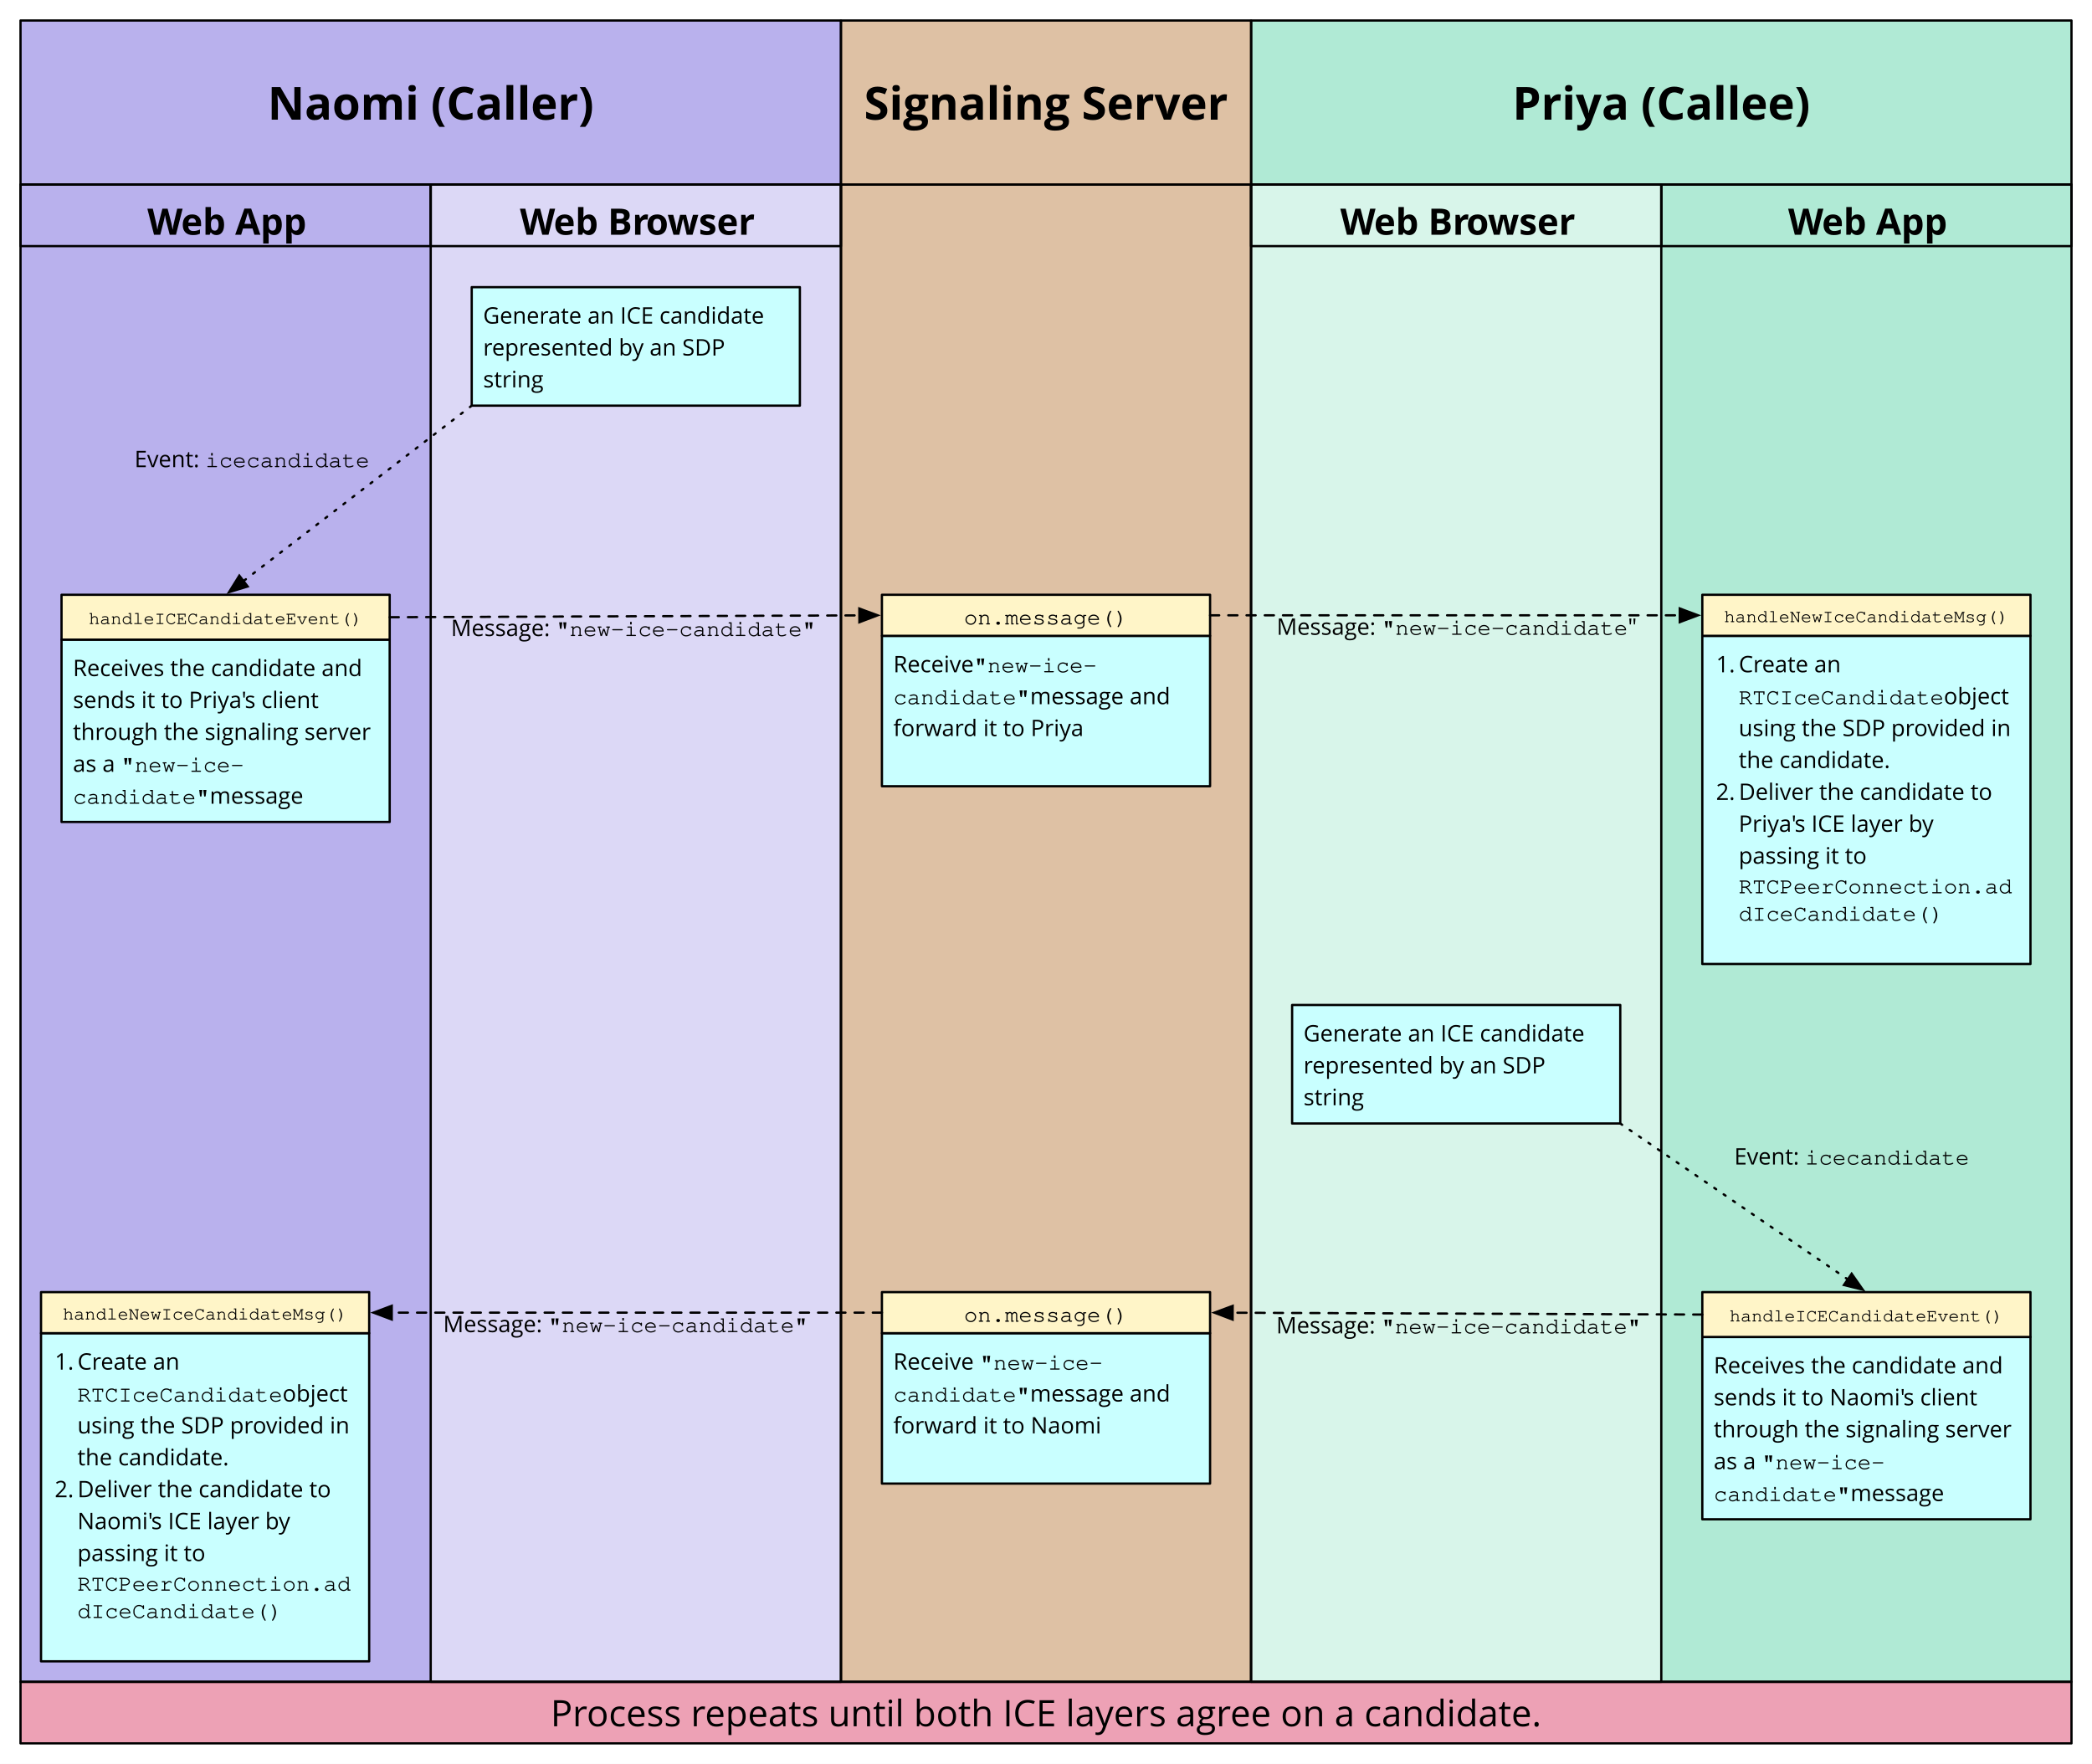
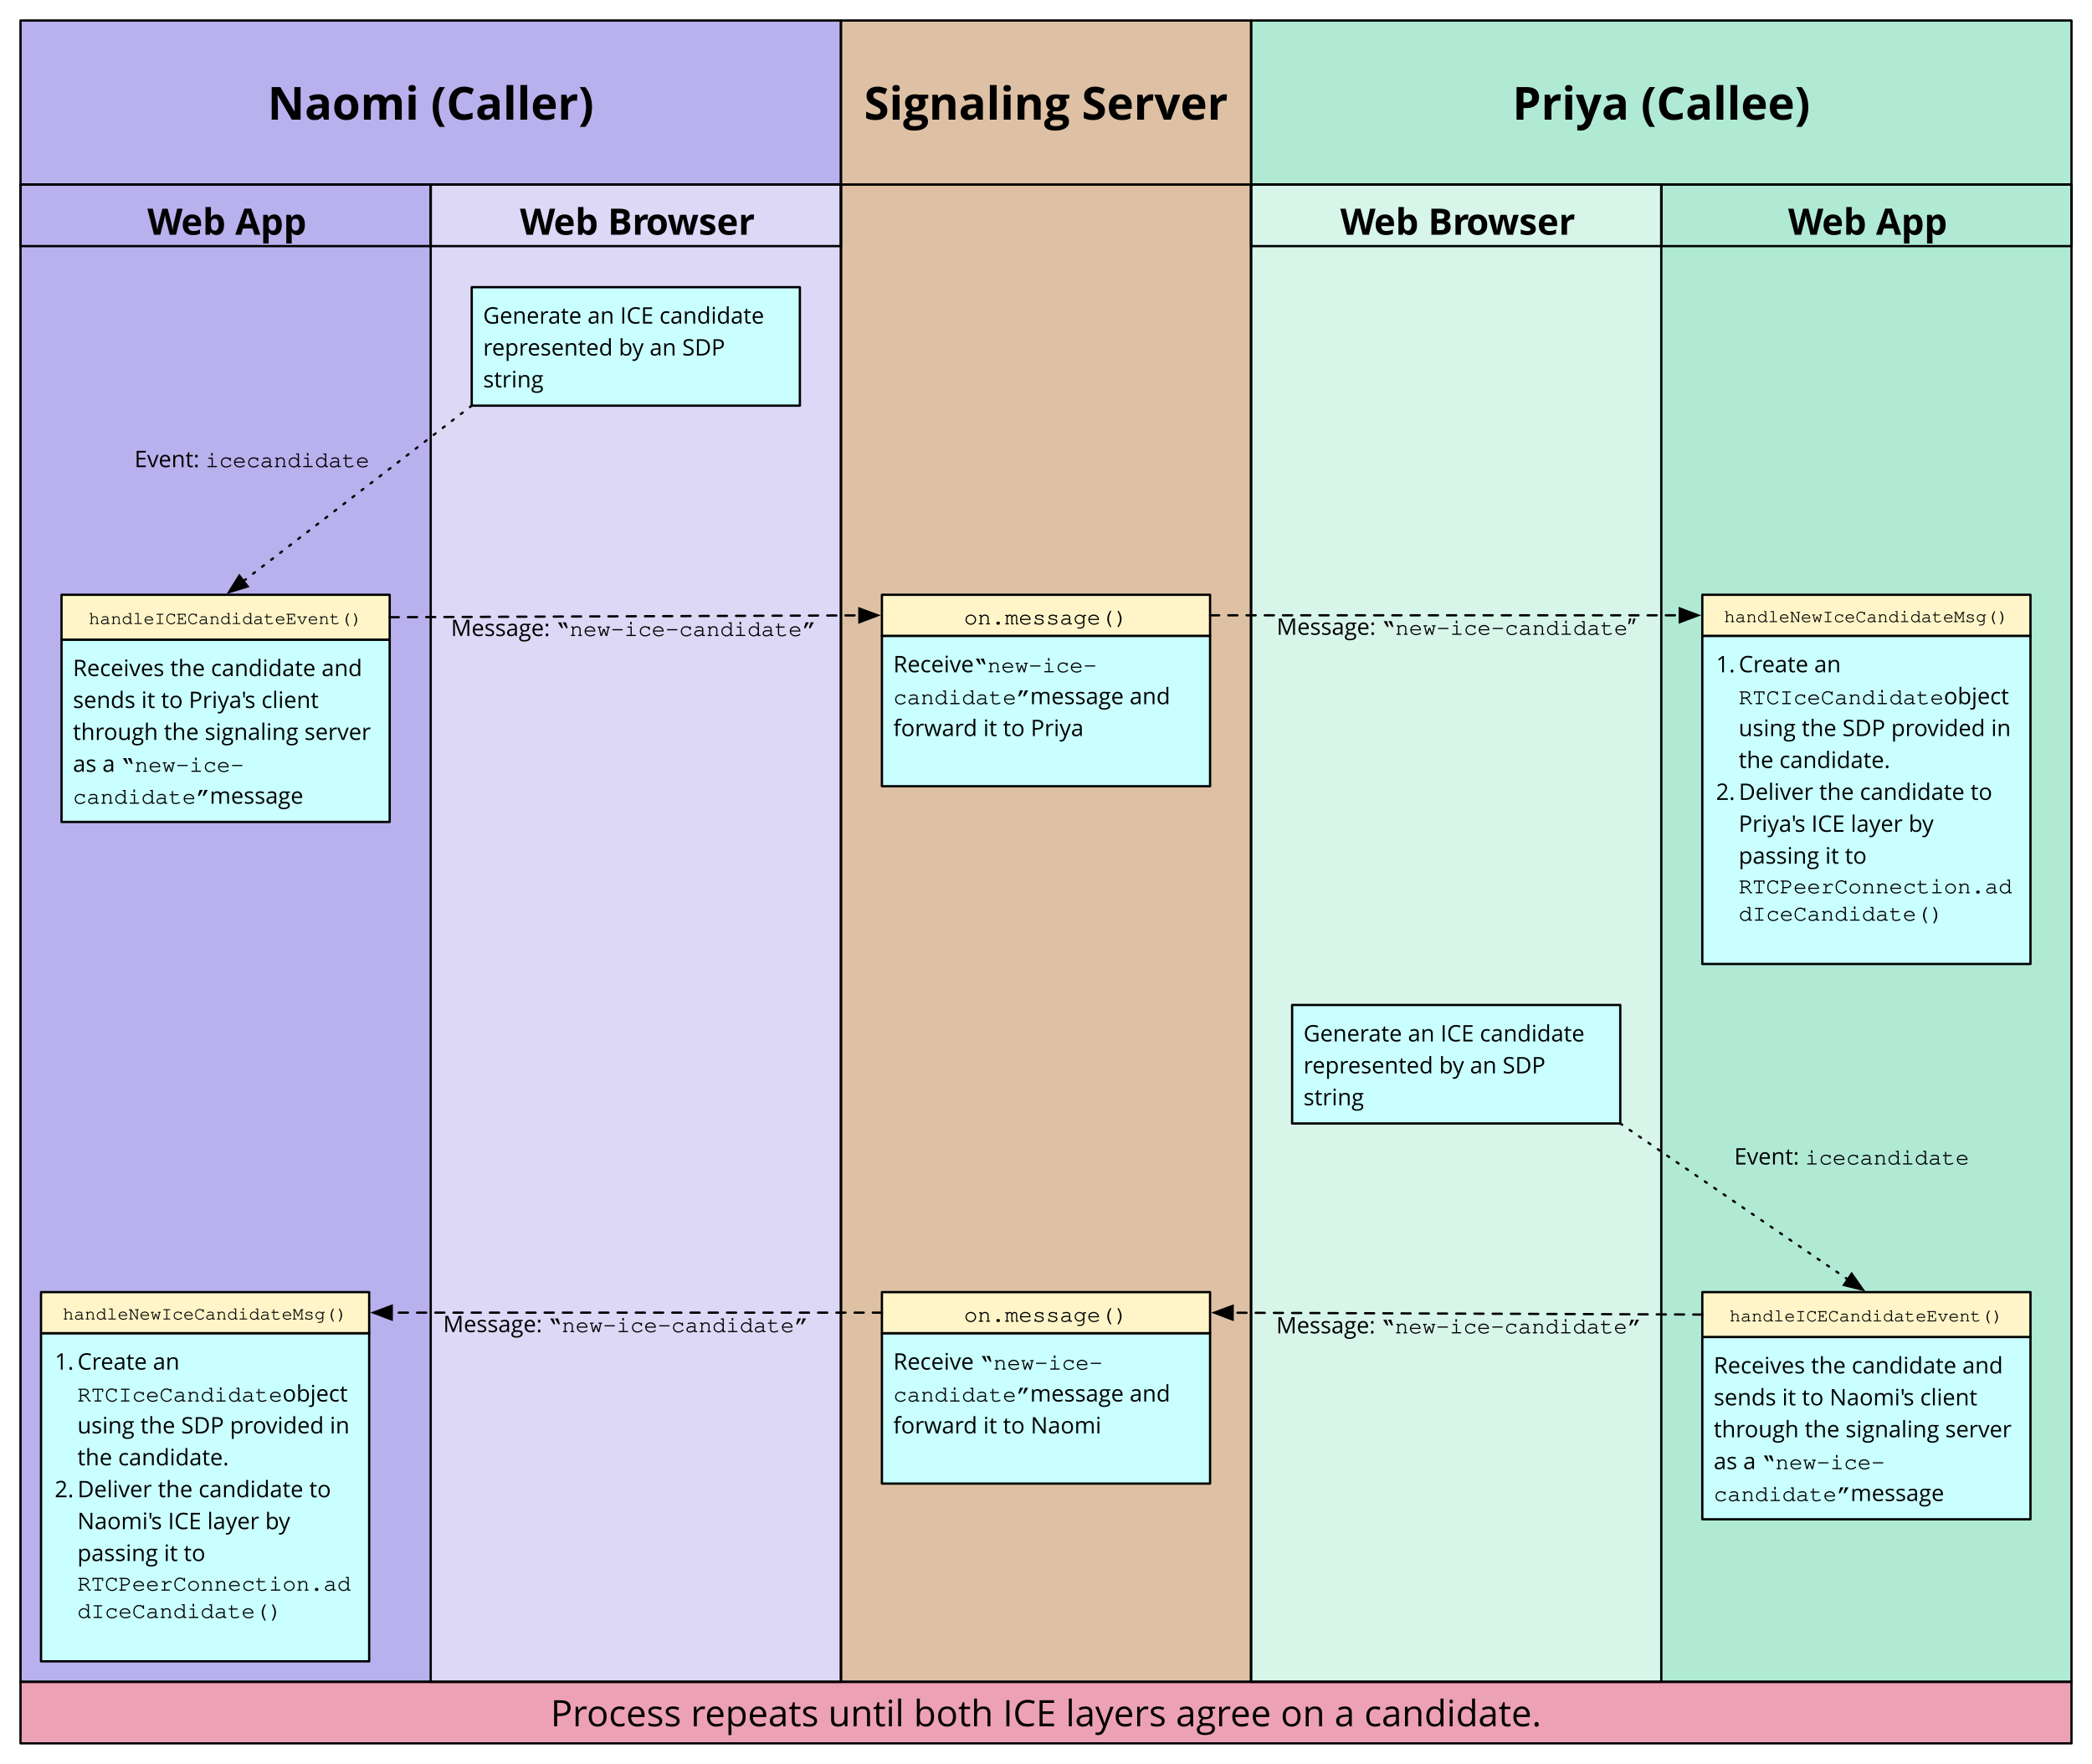
<svg xmlns="http://www.w3.org/2000/svg" viewBox="0 0 918 774" width="1224" height="1032">
  <defs>
    <marker orient="auto" overflow="visible" markerUnits="strokeWidth" id="a" viewBox="-1 -4 10 8" markerWidth="10" markerHeight="8" color="#000">
      <path d="M8 0L0-3v6z" fill="currentColor" stroke="currentColor" />
    </marker>
  </defs>
  <g fill="none">
    <path fill="#fff" d="M0 0h918v774H0z" />
    <path fill="#7465dc" fill-opacity=".5" d="M9 81h360v657H9z" />
    <path stroke="#000" stroke-linecap="round" stroke-linejoin="round" d="M9 81h360v657H9z" />
    <path fill="#62d6ac" fill-opacity=".5" d="M549 81h360v657H549z" />
    <path stroke="#000" stroke-linecap="round" stroke-linejoin="round" d="M549 81h360v657H549z" />
    <path fill="#be844a" fill-opacity=".5" d="M369 81h180v657H369z" />
    <path stroke="#000" stroke-linecap="round" stroke-linejoin="round" d="M369 81h180v657H369z" />
    <path fill="#62d6ac" fill-opacity=".5" d="M549 9h360v72H549z" />
    <path stroke="#000" stroke-linecap="round" stroke-linejoin="round" d="M549 9h360v72H549z" />
    <text transform="translate(554 31.5)" fill="#000">
      <tspan font-family="Open Sans" font-size="20" font-weight="bold" x="109.692" y="21" textLength="130.615">Priya (Callee)</tspan>
    </text>
    <path fill="#be844a" fill-opacity=".5" d="M369 9h180v72H369z" />
    <path stroke="#000" stroke-linecap="round" stroke-linejoin="round" d="M369 9h180v72H369z" />
    <text transform="translate(374 31.5)" fill="#000">
      <tspan font-family="Open Sans" font-size="20" font-weight="bold" x="5.161" y="21" textLength="159.678">Signaling Server</tspan>
    </text>
    <path fill="#7465dc" fill-opacity=".5" d="M9 9h360v72H9z" />
    <path stroke="#000" stroke-linecap="round" stroke-linejoin="round" d="M9 9h360v72H9z" />
    <text transform="translate(14 31.5)" fill="#000">
      <tspan font-family="Open Sans" font-size="20" font-weight="bold" x="103.428" y="21" textLength="143.145">Naomi (Caller)</tspan>
    </text>
    <path fill="#fff" fill-opacity=".503" d="M189 81h180v657H189z" />
    <path stroke="#000" stroke-linecap="round" stroke-linejoin="round" d="M189 81h180v657H189z" />
    <path fill="#fff" fill-opacity=".503" d="M549 81h180v657H549z" />
    <path stroke="#000" stroke-linecap="round" stroke-linejoin="round" d="M549 81h180v657H549z" />
    <path fill="#c9ffff" d="M27 280.68h144v80H27z" />
    <path stroke="#000" stroke-linecap="round" stroke-linejoin="round" d="M27 280.68h144v80H27z" />
    <text transform="translate(32 285.68)" fill="#000">
      <tspan font-family="Open Sans" font-size="10" font-weight="500" x="0" y="11" textLength="129.526">Receives the candidate and </tspan>
      <tspan font-family="Open Sans" font-size="10" font-weight="500" x="0" y="25" textLength="74.072">sends it to Priya</tspan>
      <tspan font-family="Open Sans" font-size="10" font-weight="500" x="73.975" y="25" textLength="1.699">'</tspan>
      <tspan font-family="Open Sans" font-size="10" font-weight="500" x="75.376" y="25" textLength="35.063">s client </tspan>
      <tspan font-family="Open Sans" font-size="10" font-weight="500" x="0" y="39" textLength="13.75">thr</tspan>
      <tspan font-family="Open Sans" font-size="10" font-weight="500" x="13.55" y="39" textLength="119.78">ough the signaling server </tspan>
      <tspan font-family="Open Sans" font-size="10" font-weight="500" x="0" y="53" textLength="21.089">as a </tspan>
-       <tspan font-family="Courier" font-size="10" font-weight="500" x="21.089" y="53" textLength="54.009">"new-ice-</tspan>
-       <tspan font-family="Courier" font-size="10" font-weight="500" x="0" y="67" textLength="60.01">candidate"</tspan>
+       <tspan font-family="Courier" font-size="10" font-weight="500" x="21.089" y="53" textLength="54.009">“new-ice-</tspan>
+       <tspan font-family="Courier" font-size="10" font-weight="500" x="0" y="67" textLength="60.01">candidate”</tspan>
      <tspan font-family="Open Sans" font-size="10" font-weight="500" x="60.01" y="67" textLength="43.701"> message</tspan>
    </text>
    <path fill="#fff5c8" d="M27 261h144v19.68H27z" />
    <path stroke="#000" stroke-linecap="round" stroke-linejoin="round" d="M27 261h144v19.68H27z" />
    <text transform="translate(32 265.84)" fill="#000">
      <tspan font-family="Courier" font-size="8" font-weight="500" x="6.99" y="8" textLength="120.02">handleICECandidateEvent()</tspan>
    </text>
    <path fill="#c9ffff" d="M207 126h144v52H207z" />
    <path stroke="#000" stroke-linecap="round" stroke-linejoin="round" d="M207 126h144v52H207z" />
    <text transform="translate(212 131)" fill="#000">
      <tspan font-family="Open Sans" font-size="10" font-weight="500" x="0" y="11" textLength="28.721">Gener</tspan>
      <tspan font-family="Open Sans" font-size="10" font-weight="500" x="28.521" y="11" textLength="97.397">ate an ICE candidate </tspan>
      <tspan font-family="Open Sans" font-size="10" font-weight="500" x="0" y="25" textLength="4.082">r</tspan>
      <tspan font-family="Open Sans" font-size="10" font-weight="500" x="3.882" y="25" textLength="15.82">epr</tspan>
      <tspan font-family="Open Sans" font-size="10" font-weight="500" x="19.502" y="25" textLength="46.123">esented b</tspan>
      <tspan font-family="Open Sans" font-size="10" font-weight="500" x="65.425" y="25" textLength="43.33">y an SDP </tspan>
      <tspan font-family="Open Sans" font-size="10" font-weight="500" x="0" y="39" textLength="26.528">string</tspan>
    </text>
    <path marker-end="url(#a)" stroke="#000" stroke-linecap="round" stroke-linejoin="round" stroke-dasharray="1,4" d="M207 178l-100.15 76.967" />
    <text transform="translate(59 194)" fill="#000">
      <tspan font-family="Open Sans" font-size="10" font-weight="500" x="0" y="11" textLength="31.108">Event: </tspan>
      <tspan font-family="Courier" font-size="10" font-weight="500" x="31.108" y="11" textLength="72.012">icecandidate</tspan>
    </text>
    <path fill="#c9ffff" d="M387 279h144v66H387z" />
    <path stroke="#000" stroke-linecap="round" stroke-linejoin="round" d="M387 279h144v66H387z" />
    <text transform="translate(392 284)" fill="#000">
      <tspan font-family="Open Sans" font-size="10" font-weight="500" x="0" y="11" textLength="35.313">Receive</tspan>
-       <tspan font-family="Courier" font-size="10" font-weight="500" x="35.313" y="11" textLength="60.01"> "new-ice-</tspan>
-       <tspan font-family="Courier" font-size="10" font-weight="500" x="0" y="25" textLength="60.01">candidate"</tspan>
+       <tspan font-family="Courier" font-size="10" font-weight="500" x="35.313" y="11" textLength="60.01"> “new-ice-</tspan>
+       <tspan font-family="Courier" font-size="10" font-weight="500" x="0" y="25" textLength="60.01">candidate”</tspan>
      <tspan font-family="Open Sans" font-size="10" font-weight="500" x="60.01" y="25" textLength="66.724"> message and </tspan>
      <tspan font-family="Open Sans" font-size="10" font-weight="500" x="0" y="39" textLength="30.933">forwar</tspan>
      <tspan font-family="Open Sans" font-size="10" font-weight="500" x="30.732" y="39" textLength="52.783">d it to Priya</tspan>
    </text>
    <path fill="#fff5c8" d="M387 261h144v18H387z" />
    <path stroke="#000" stroke-linecap="round" stroke-linejoin="round" d="M387 261h144v18H387z" />
    <text transform="translate(392 264)" fill="#000">
      <tspan font-family="Courier" font-size="10" font-weight="500" x="30.994" y="10" textLength="72.012">on.message()</tspan>
    </text>
    <path marker-end="url(#a)" stroke="#000" stroke-linecap="round" stroke-linejoin="round" stroke-dasharray="4,4" d="M171 270.84l206.1-.802" />
    <text transform="translate(197.427 268.103)" fill="#000">
      <tspan font-family="Open Sans" font-size="10" font-weight="500" x=".446" y="11" textLength="46.089">Message: </tspan>
-       <tspan font-family="Courier" font-size="10" font-weight="500" x="46.535" y="11" textLength="114.019">"new-ice-candidate"</tspan>
+       <tspan font-family="Courier" font-size="10" font-weight="500" x="46.535" y="11" textLength="114.019">“new-ice-candidate”</tspan>
    </text>
    <path marker-end="url(#a)" stroke="#000" stroke-linecap="round" stroke-linejoin="round" stroke-dasharray="4,4" d="M531 270h206.1" />
    <text transform="translate(560 267.56)" fill="#000">
      <tspan font-family="Open Sans" font-size="10" font-weight="500" x=".196" y="11" textLength="46.089">Message: </tspan>
-       <tspan font-family="Courier" font-size="10" font-weight="500" x="46.285" y="11" textLength="108.018">"new-ice-candidate</tspan>
-       <tspan font-family="Open Sans" font-size="10" font-weight="500" x="154.303" y="11" textLength="3.501">"</tspan>
+       <tspan font-family="Courier" font-size="10" font-weight="500" x="46.285" y="11" textLength="108.018">“new-ice-candidate</tspan>
+       <tspan font-family="Open Sans" font-size="10" font-weight="500" x="154.303" y="11" textLength="3.501">”</tspan>
    </text>
    <path fill="#c9ffff" d="M747 279h144v144H747z" />
    <path stroke="#000" stroke-linecap="round" stroke-linejoin="round" d="M747 279h144v144H747z" />
    <text transform="translate(752 284)" fill="#000">
      <tspan font-family="Open Sans" font-size="10" font-weight="500" x="1" y="11" textLength="8.379">1.</tspan>
      <tspan font-family="Open Sans" font-size="10" font-weight="500" x="11" y="11" textLength="10.391">Cr</tspan>
      <tspan font-family="Open Sans" font-size="10" font-weight="500" x="21.19" y="11" textLength="37.207">eate an </tspan>
      <tspan font-family="Courier" font-size="10" font-weight="500" x="10.95" y="25" textLength="90.015">RTCIceCandidate</tspan>
      <tspan font-family="Open Sans" font-size="10" font-weight="500" x="100.965" y="25" textLength="33.794"> object </tspan>
      <tspan font-family="Open Sans" font-size="10" font-weight="500" x="10.95" y="39" textLength="77.134">using the SDP pr</tspan>
      <tspan font-family="Open Sans" font-size="10" font-weight="500" x="87.884" y="39" textLength="6.04">o</tspan>
      <tspan font-family="Open Sans" font-size="10" font-weight="500" x="93.723" y="39" textLength="39.268">vided in </tspan>
      <tspan font-family="Open Sans" font-size="10" font-weight="500" x="10.95" y="53" textLength="66.484">the candidate.</tspan>
      <tspan font-family="Open Sans" font-size="10" font-weight="500" x="1" y="67" textLength="8.379">2.</tspan>
      <tspan font-family="Open Sans" font-size="10" font-weight="500" x="11" y="67" textLength="113.848">Deliver the candidate to </tspan>
      <tspan font-family="Open Sans" font-size="10" font-weight="500" x="10.95" y="81" textLength="23.232">Priya</tspan>
      <tspan font-family="Open Sans" font-size="10" font-weight="500" x="34.085" y="81" textLength="1.699">'</tspan>
      <tspan font-family="Open Sans" font-size="10" font-weight="500" x="35.486" y="81" textLength="56.172">s ICE layer b</tspan>
      <tspan font-family="Open Sans" font-size="10" font-weight="500" x="91.458" y="81" textLength="7.637">y </tspan>
      <tspan font-family="Open Sans" font-size="10" font-weight="500" x="10.95" y="95" textLength="58.799">passing it to </tspan>
      <tspan font-family="Courier" font-size="10" font-weight="500" x="10.95" y="108" textLength="120.02">RTCPeerConnection.ad</tspan>
      <tspan font-family="Courier" font-size="10" font-weight="500" x="10.95" y="120" textLength="90.015">dIceCandidate()</tspan>
    </text>
    <path fill="#fff5c8" d="M747 261h144v18H747z" />
    <path stroke="#000" stroke-linecap="round" stroke-linejoin="round" d="M747 261h144v18H747z" />
    <text transform="translate(752 265)" fill="#000">
      <tspan font-family="Courier" font-size="8" font-weight="500" x="4.59" y="8" textLength="124.82">handleNewIceCandidateMsg()</tspan>
    </text>
    <path fill="#c9ffff" d="M747 586.68h144v80H747z" />
    <path stroke="#000" stroke-linecap="round" stroke-linejoin="round" d="M747 586.68h144v80H747z" />
    <text transform="translate(752 591.68)" fill="#000">
      <tspan font-family="Open Sans" font-size="10" font-weight="500" x="0" y="11" textLength="129.526">Receives the candidate and </tspan>
      <tspan font-family="Open Sans" font-size="10" font-weight="500" x="0" y="25" textLength="83.511">sends it to Naomi'</tspan>
      <tspan font-family="Open Sans" font-size="10" font-weight="500" x="83.213" y="25" textLength="35.063">s client </tspan>
      <tspan font-family="Open Sans" font-size="10" font-weight="500" x="0" y="39" textLength="13.75">thr</tspan>
      <tspan font-family="Open Sans" font-size="10" font-weight="500" x="13.55" y="39" textLength="119.78">ough the signaling server </tspan>
      <tspan font-family="Open Sans" font-size="10" font-weight="500" x="0" y="53" textLength="21.089">as a </tspan>
-       <tspan font-family="Courier" font-size="10" font-weight="500" x="21.089" y="53" textLength="54.009">"new-ice-</tspan>
-       <tspan font-family="Courier" font-size="10" font-weight="500" x="0" y="67" textLength="60.01">candidate"</tspan>
+       <tspan font-family="Courier" font-size="10" font-weight="500" x="21.089" y="53" textLength="54.009">“new-ice-</tspan>
+       <tspan font-family="Courier" font-size="10" font-weight="500" x="0" y="67" textLength="60.01">candidate”</tspan>
      <tspan font-family="Open Sans" font-size="10" font-weight="500" x="60.01" y="67" textLength="43.701"> message</tspan>
    </text>
    <path fill="#fff5c8" d="M747 567h144v19.68H747z" />
    <path stroke="#000" stroke-linecap="round" stroke-linejoin="round" d="M747 567h144v19.68H747z" />
    <text transform="translate(752 571.84)" fill="#000">
      <tspan font-family="Courier" font-size="8" font-weight="500" x="6.99" y="8" textLength="120.02">handleICECandidateEvent()</tspan>
    </text>
    <path fill="#c9ffff" d="M567 441h144v52H567z" />
    <path stroke="#000" stroke-linecap="round" stroke-linejoin="round" d="M567 441h144v52H567z" />
    <text transform="translate(572 446)" fill="#000">
      <tspan font-family="Open Sans" font-size="10" font-weight="500" x="0" y="11" textLength="28.721">Gener</tspan>
      <tspan font-family="Open Sans" font-size="10" font-weight="500" x="28.521" y="11" textLength="97.397">ate an ICE candidate </tspan>
      <tspan font-family="Open Sans" font-size="10" font-weight="500" x="0" y="25" textLength="4.082">r</tspan>
      <tspan font-family="Open Sans" font-size="10" font-weight="500" x="3.882" y="25" textLength="15.82">epr</tspan>
      <tspan font-family="Open Sans" font-size="10" font-weight="500" x="19.502" y="25" textLength="46.123">esented b</tspan>
      <tspan font-family="Open Sans" font-size="10" font-weight="500" x="65.425" y="25" textLength="43.33">y an SDP </tspan>
      <tspan font-family="Open Sans" font-size="10" font-weight="500" x="0" y="39" textLength="26.528">string</tspan>
    </text>
    <path marker-end="url(#a)" stroke="#000" stroke-linecap="round" stroke-linejoin="round" stroke-dasharray="1,4" d="M711 493l99.833 68.404" />
    <text transform="translate(761 500)" fill="#000">
      <tspan font-family="Open Sans" font-size="10" font-weight="500" x="0" y="11" textLength="31.108">Event: </tspan>
      <tspan font-family="Courier" font-size="10" font-weight="500" x="31.108" y="11" textLength="72.012">icecandidate</tspan>
    </text>
    <path fill="#c9ffff" d="M387 585h144v66H387z" />
    <path stroke="#000" stroke-linecap="round" stroke-linejoin="round" d="M387 585h144v66H387z" />
    <text transform="translate(392 590)" fill="#000">
      <tspan font-family="Open Sans" font-size="10" font-weight="500" x="0" y="11" textLength="37.91">Receive </tspan>
-       <tspan font-family="Courier" font-size="10" font-weight="500" x="37.91" y="11" textLength="54.009">"new-ice-</tspan>
-       <tspan font-family="Courier" font-size="10" font-weight="500" x="0" y="25" textLength="60.01">candidate"</tspan>
+       <tspan font-family="Courier" font-size="10" font-weight="500" x="37.91" y="11" textLength="54.009">“new-ice-</tspan>
+       <tspan font-family="Courier" font-size="10" font-weight="500" x="0" y="25" textLength="60.01">candidate”</tspan>
      <tspan font-family="Open Sans" font-size="10" font-weight="500" x="60.01" y="25" textLength="66.724"> message and </tspan>
      <tspan font-family="Open Sans" font-size="10" font-weight="500" x="0" y="39" textLength="30.933">forwar</tspan>
      <tspan font-family="Open Sans" font-size="10" font-weight="500" x="30.732" y="39" textLength="60.522">d it to Naomi</tspan>
    </text>
    <path fill="#fff5c8" d="M387 567h144v18H387z" />
    <path stroke="#000" stroke-linecap="round" stroke-linejoin="round" d="M387 567h144v18H387z" />
    <text transform="translate(392 570)" fill="#000">
      <tspan font-family="Courier" font-size="10" font-weight="500" x="30.994" y="10" textLength="72.012">on.message()</tspan>
    </text>
    <path marker-end="url(#a)" stroke="#000" stroke-linecap="round" stroke-linejoin="round" stroke-dasharray="4,4" d="M747 576.84l-206.1-.802" />
    <text transform="translate(559.573 574.103)" fill="#000">
      <tspan font-family="Open Sans" font-size="10" font-weight="500" x=".446" y="11" textLength="46.089">Message: </tspan>
-       <tspan font-family="Courier" font-size="10" font-weight="500" x="46.535" y="11" textLength="114.019">"new-ice-candidate"</tspan>
+       <tspan font-family="Courier" font-size="10" font-weight="500" x="46.535" y="11" textLength="114.019">“new-ice-candidate”</tspan>
    </text>
    <path marker-end="url(#a)" stroke="#000" stroke-linecap="round" stroke-linejoin="round" stroke-dasharray="4,4" d="M387 576H171.9" />
    <text transform="translate(194 573.56)" fill="#000">
      <tspan font-family="Open Sans" font-size="10" font-weight="500" x=".446" y="11" textLength="46.089">Message: </tspan>
-       <tspan font-family="Courier" font-size="10" font-weight="500" x="46.535" y="11" textLength="114.019">"new-ice-candidate"</tspan>
+       <tspan font-family="Courier" font-size="10" font-weight="500" x="46.535" y="11" textLength="114.019">“new-ice-candidate”</tspan>
    </text>
    <path fill="#c9ffff" d="M18 585h144v144H18z" />
    <path stroke="#000" stroke-linecap="round" stroke-linejoin="round" d="M18 585h144v144H18z" />
    <text transform="translate(23 590)" fill="#000">
      <tspan font-family="Open Sans" font-size="10" font-weight="500" x="1" y="11" textLength="8.379">1.</tspan>
      <tspan font-family="Open Sans" font-size="10" font-weight="500" x="11" y="11" textLength="10.391">Cr</tspan>
      <tspan font-family="Open Sans" font-size="10" font-weight="500" x="21.19" y="11" textLength="37.207">eate an </tspan>
      <tspan font-family="Courier" font-size="10" font-weight="500" x="10.95" y="25" textLength="90.015">RTCIceCandidate</tspan>
      <tspan font-family="Open Sans" font-size="10" font-weight="500" x="100.965" y="25" textLength="33.794"> object </tspan>
      <tspan font-family="Open Sans" font-size="10" font-weight="500" x="10.95" y="39" textLength="77.134">using the SDP pr</tspan>
      <tspan font-family="Open Sans" font-size="10" font-weight="500" x="87.884" y="39" textLength="6.04">o</tspan>
      <tspan font-family="Open Sans" font-size="10" font-weight="500" x="93.723" y="39" textLength="39.268">vided in </tspan>
      <tspan font-family="Open Sans" font-size="10" font-weight="500" x="10.95" y="53" textLength="66.484">the candidate.</tspan>
      <tspan font-family="Open Sans" font-size="10" font-weight="500" x="1" y="67" textLength="8.379">2.</tspan>
      <tspan font-family="Open Sans" font-size="10" font-weight="500" x="11" y="67" textLength="113.848">Deliver the candidate to </tspan>
      <tspan font-family="Open Sans" font-size="10" font-weight="500" x="10.95" y="81" textLength="32.671">Naomi'</tspan>
      <tspan font-family="Open Sans" font-size="10" font-weight="500" x="43.323" y="81" textLength="56.172">s ICE layer b</tspan>
      <tspan font-family="Open Sans" font-size="10" font-weight="500" x="99.295" y="81" textLength="7.637">y </tspan>
      <tspan font-family="Open Sans" font-size="10" font-weight="500" x="10.95" y="95" textLength="58.799">passing it to </tspan>
      <tspan font-family="Courier" font-size="10" font-weight="500" x="10.95" y="108" textLength="120.02">RTCPeerConnection.ad</tspan>
      <tspan font-family="Courier" font-size="10" font-weight="500" x="10.95" y="120" textLength="90.015">dIceCandidate()</tspan>
    </text>
    <path fill="#fff5c8" d="M18 567h144v18H18z" />
    <path stroke="#000" stroke-linecap="round" stroke-linejoin="round" d="M18 567h144v18H18z" />
    <text transform="translate(23 571)" fill="#000">
      <tspan font-family="Courier" font-size="8" font-weight="500" x="4.59" y="8" textLength="124.82">handleNewIceCandidateMsg()</tspan>
    </text>
    <path stroke="#000" stroke-linecap="round" stroke-linejoin="round" d="M9 81h180v27H9z" />
    <text transform="translate(14 86)" fill="#000">
      <tspan font-family="Open Sans" font-size="16" font-weight="bold" x="50.664" y="17" textLength="15.133">W</tspan>
      <tspan font-family="Open Sans" font-size="16" font-weight="bold" x="65.477" y="17" textLength="53.859">eb App</tspan>
    </text>
    <path stroke="#000" stroke-linecap="round" stroke-linejoin="round" d="M189 81h180v27H189z" />
    <text transform="translate(194 86)" fill="#000">
      <tspan font-family="Open Sans" font-size="16" font-weight="bold" x="34.137" y="17" textLength="15.133">W</tspan>
      <tspan font-family="Open Sans" font-size="16" font-weight="bold" x="48.949" y="17" textLength="40.805">eb Br</tspan>
      <tspan font-family="Open Sans" font-size="16" font-weight="bold" x="89.434" y="17" textLength="9.773">o</tspan>
      <tspan font-family="Open Sans" font-size="16" font-weight="bold" x="98.887" y="17" textLength="36.977">wser</tspan>
    </text>
    <path stroke="#000" stroke-linecap="round" stroke-linejoin="round" d="M549 81h180v27H549z" />
    <text transform="translate(554 86)" fill="#000">
      <tspan font-family="Open Sans" font-size="16" font-weight="bold" x="34.137" y="17" textLength="15.133">W</tspan>
      <tspan font-family="Open Sans" font-size="16" font-weight="bold" x="48.949" y="17" textLength="40.805">eb Br</tspan>
      <tspan font-family="Open Sans" font-size="16" font-weight="bold" x="89.434" y="17" textLength="9.773">o</tspan>
      <tspan font-family="Open Sans" font-size="16" font-weight="bold" x="98.887" y="17" textLength="36.977">wser</tspan>
    </text>
    <path stroke="#000" stroke-linecap="round" stroke-linejoin="round" d="M729 81h180v27H729z" />
    <text transform="translate(734 86)" fill="#000">
      <tspan font-family="Open Sans" font-size="16" font-weight="bold" x="50.664" y="17" textLength="15.133">W</tspan>
      <tspan font-family="Open Sans" font-size="16" font-weight="bold" x="65.477" y="17" textLength="53.859">eb App</tspan>
    </text>
    <path fill="#da456b" fill-opacity=".503" d="M9 738h900v27H9z" />
    <path stroke="#000" stroke-linecap="round" stroke-linejoin="round" d="M9 738h900v27H9z" />
    <text transform="translate(14 740.5)" fill="#000">
      <tspan font-family="Open Sans" font-size="16" font-weight="500" x="227.586" y="17" textLength="16.164">Pr</tspan>
      <tspan font-family="Open Sans" font-size="16" font-weight="500" x="243.43" y="17" textLength="52.211">ocess r</tspan>
      <tspan font-family="Open Sans" font-size="16" font-weight="500" x="295.32" y="17" textLength="230.836">epeats until both ICE layers agr</tspan>
      <tspan font-family="Open Sans" font-size="16" font-weight="500" x="525.836" y="17" textLength="136.578">ee on a candidate.</tspan>
    </text>
  </g>
</svg>
